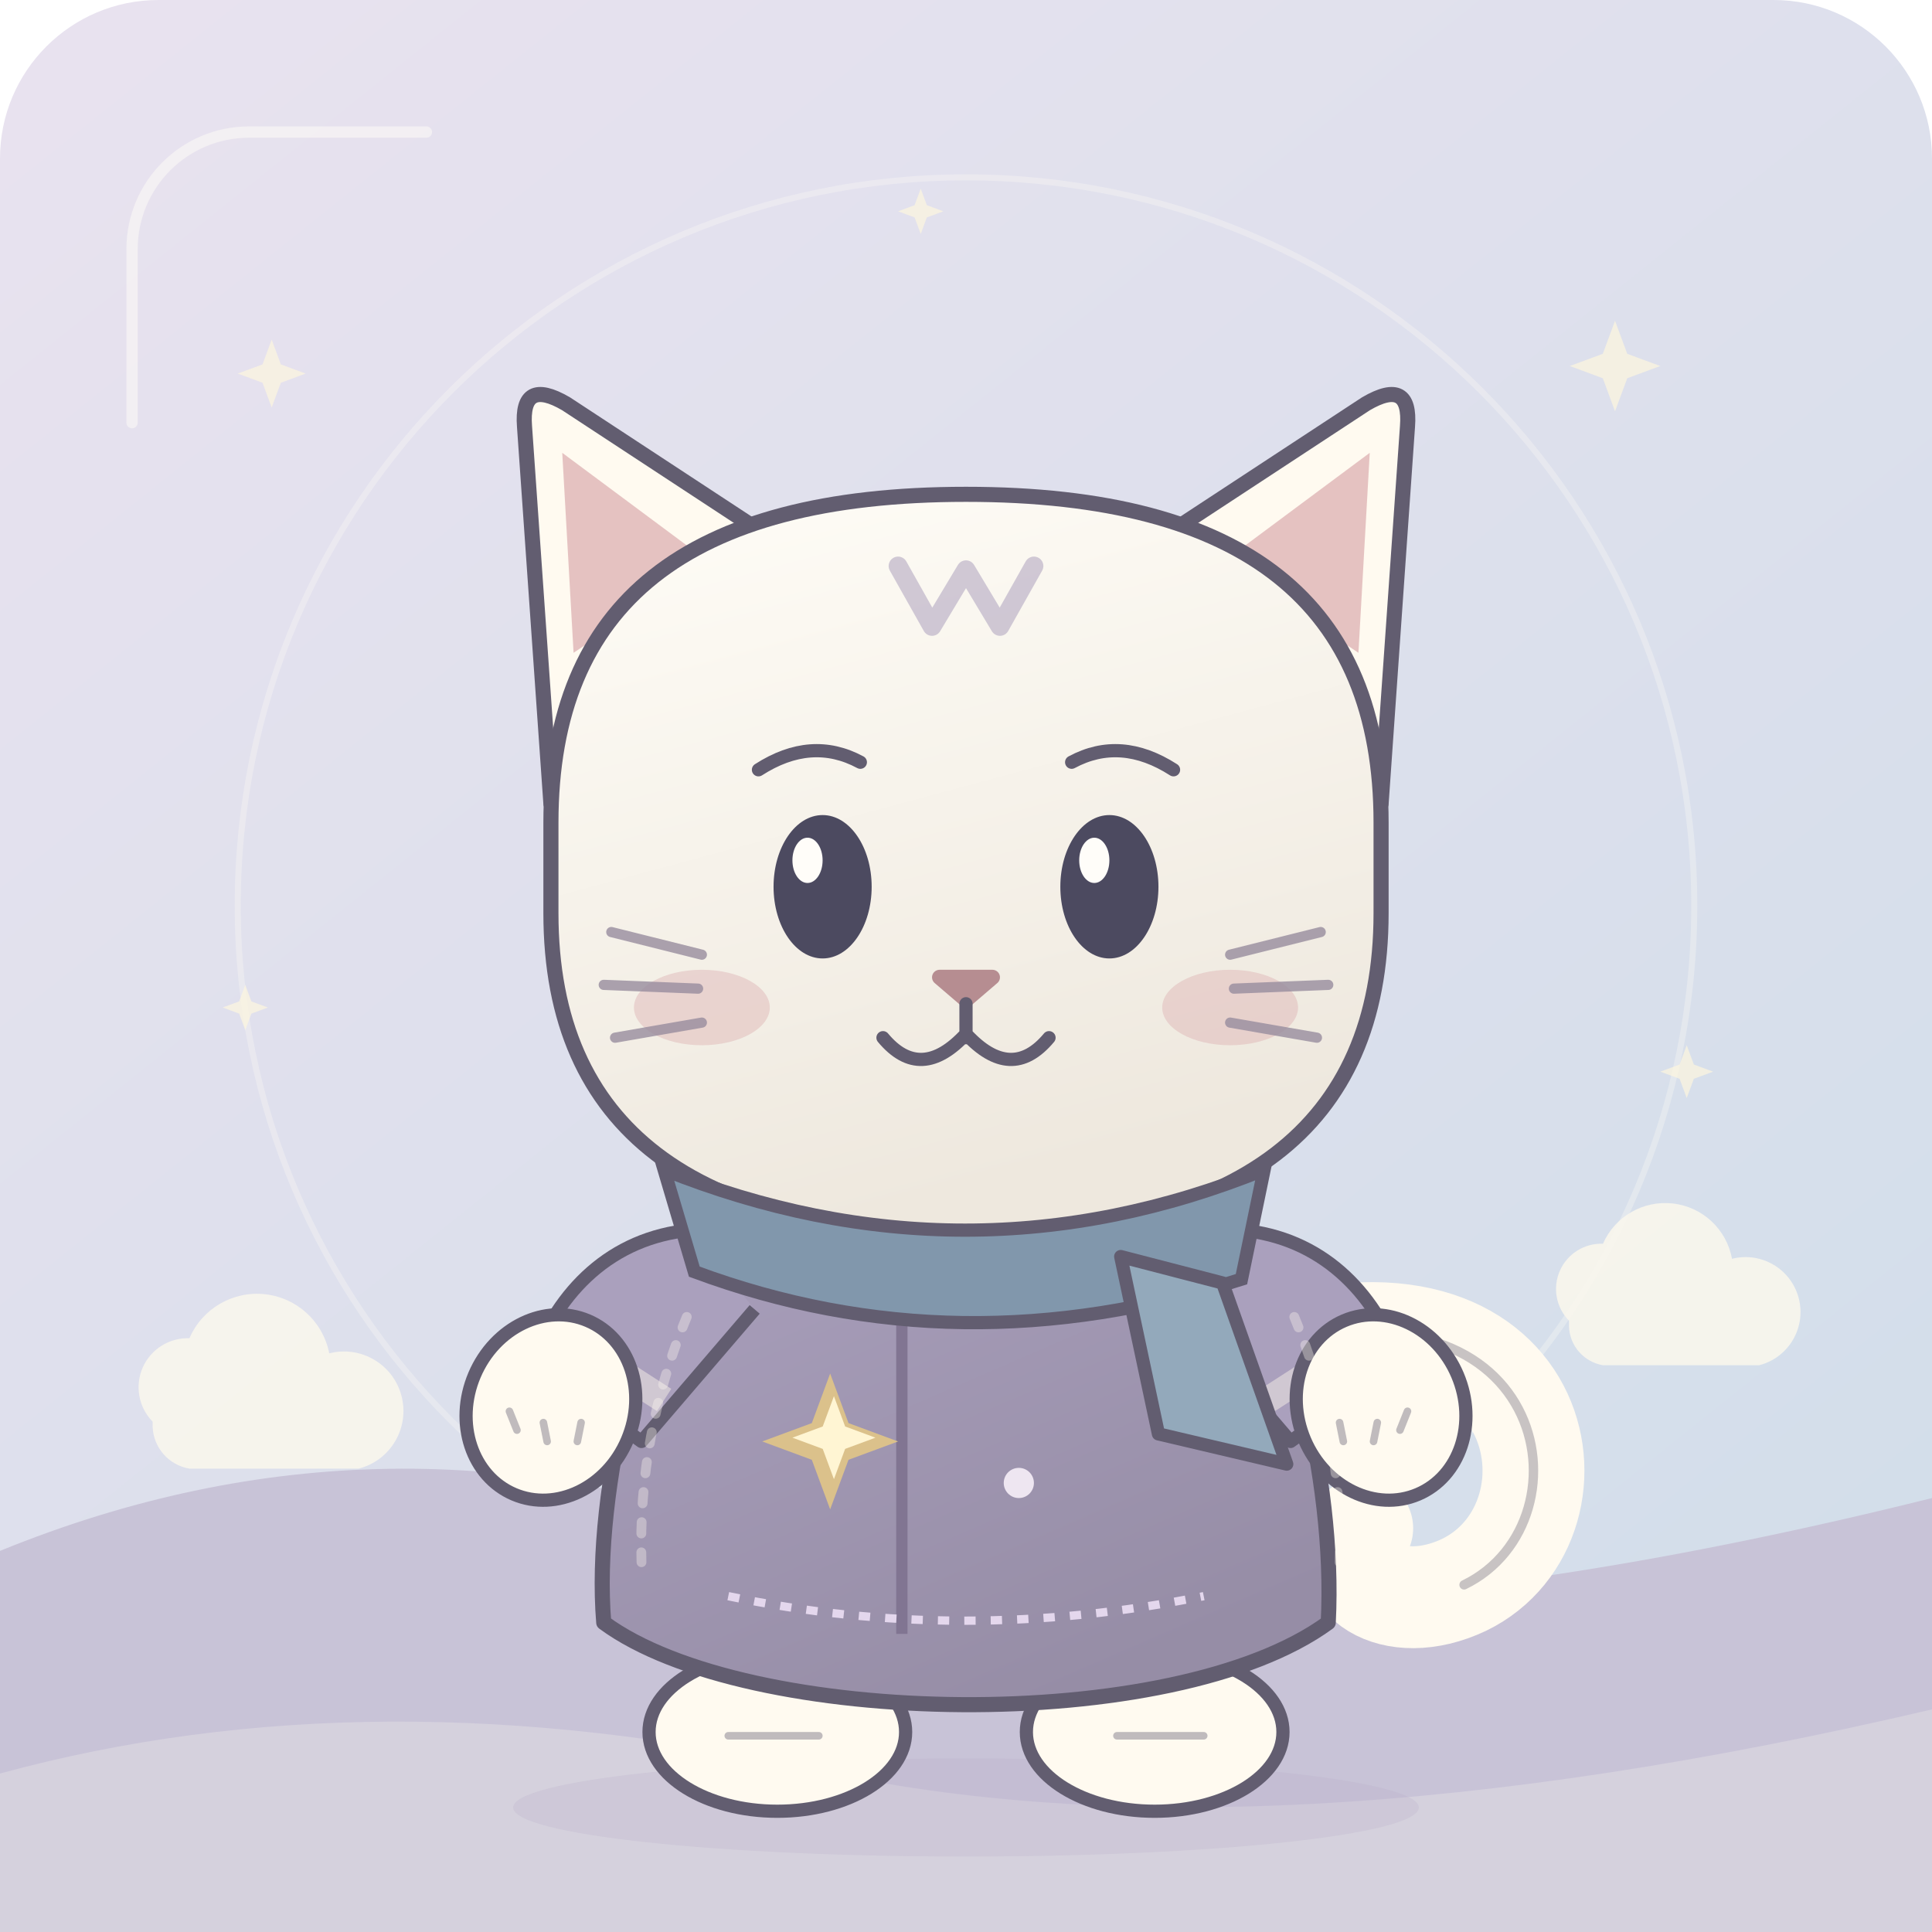
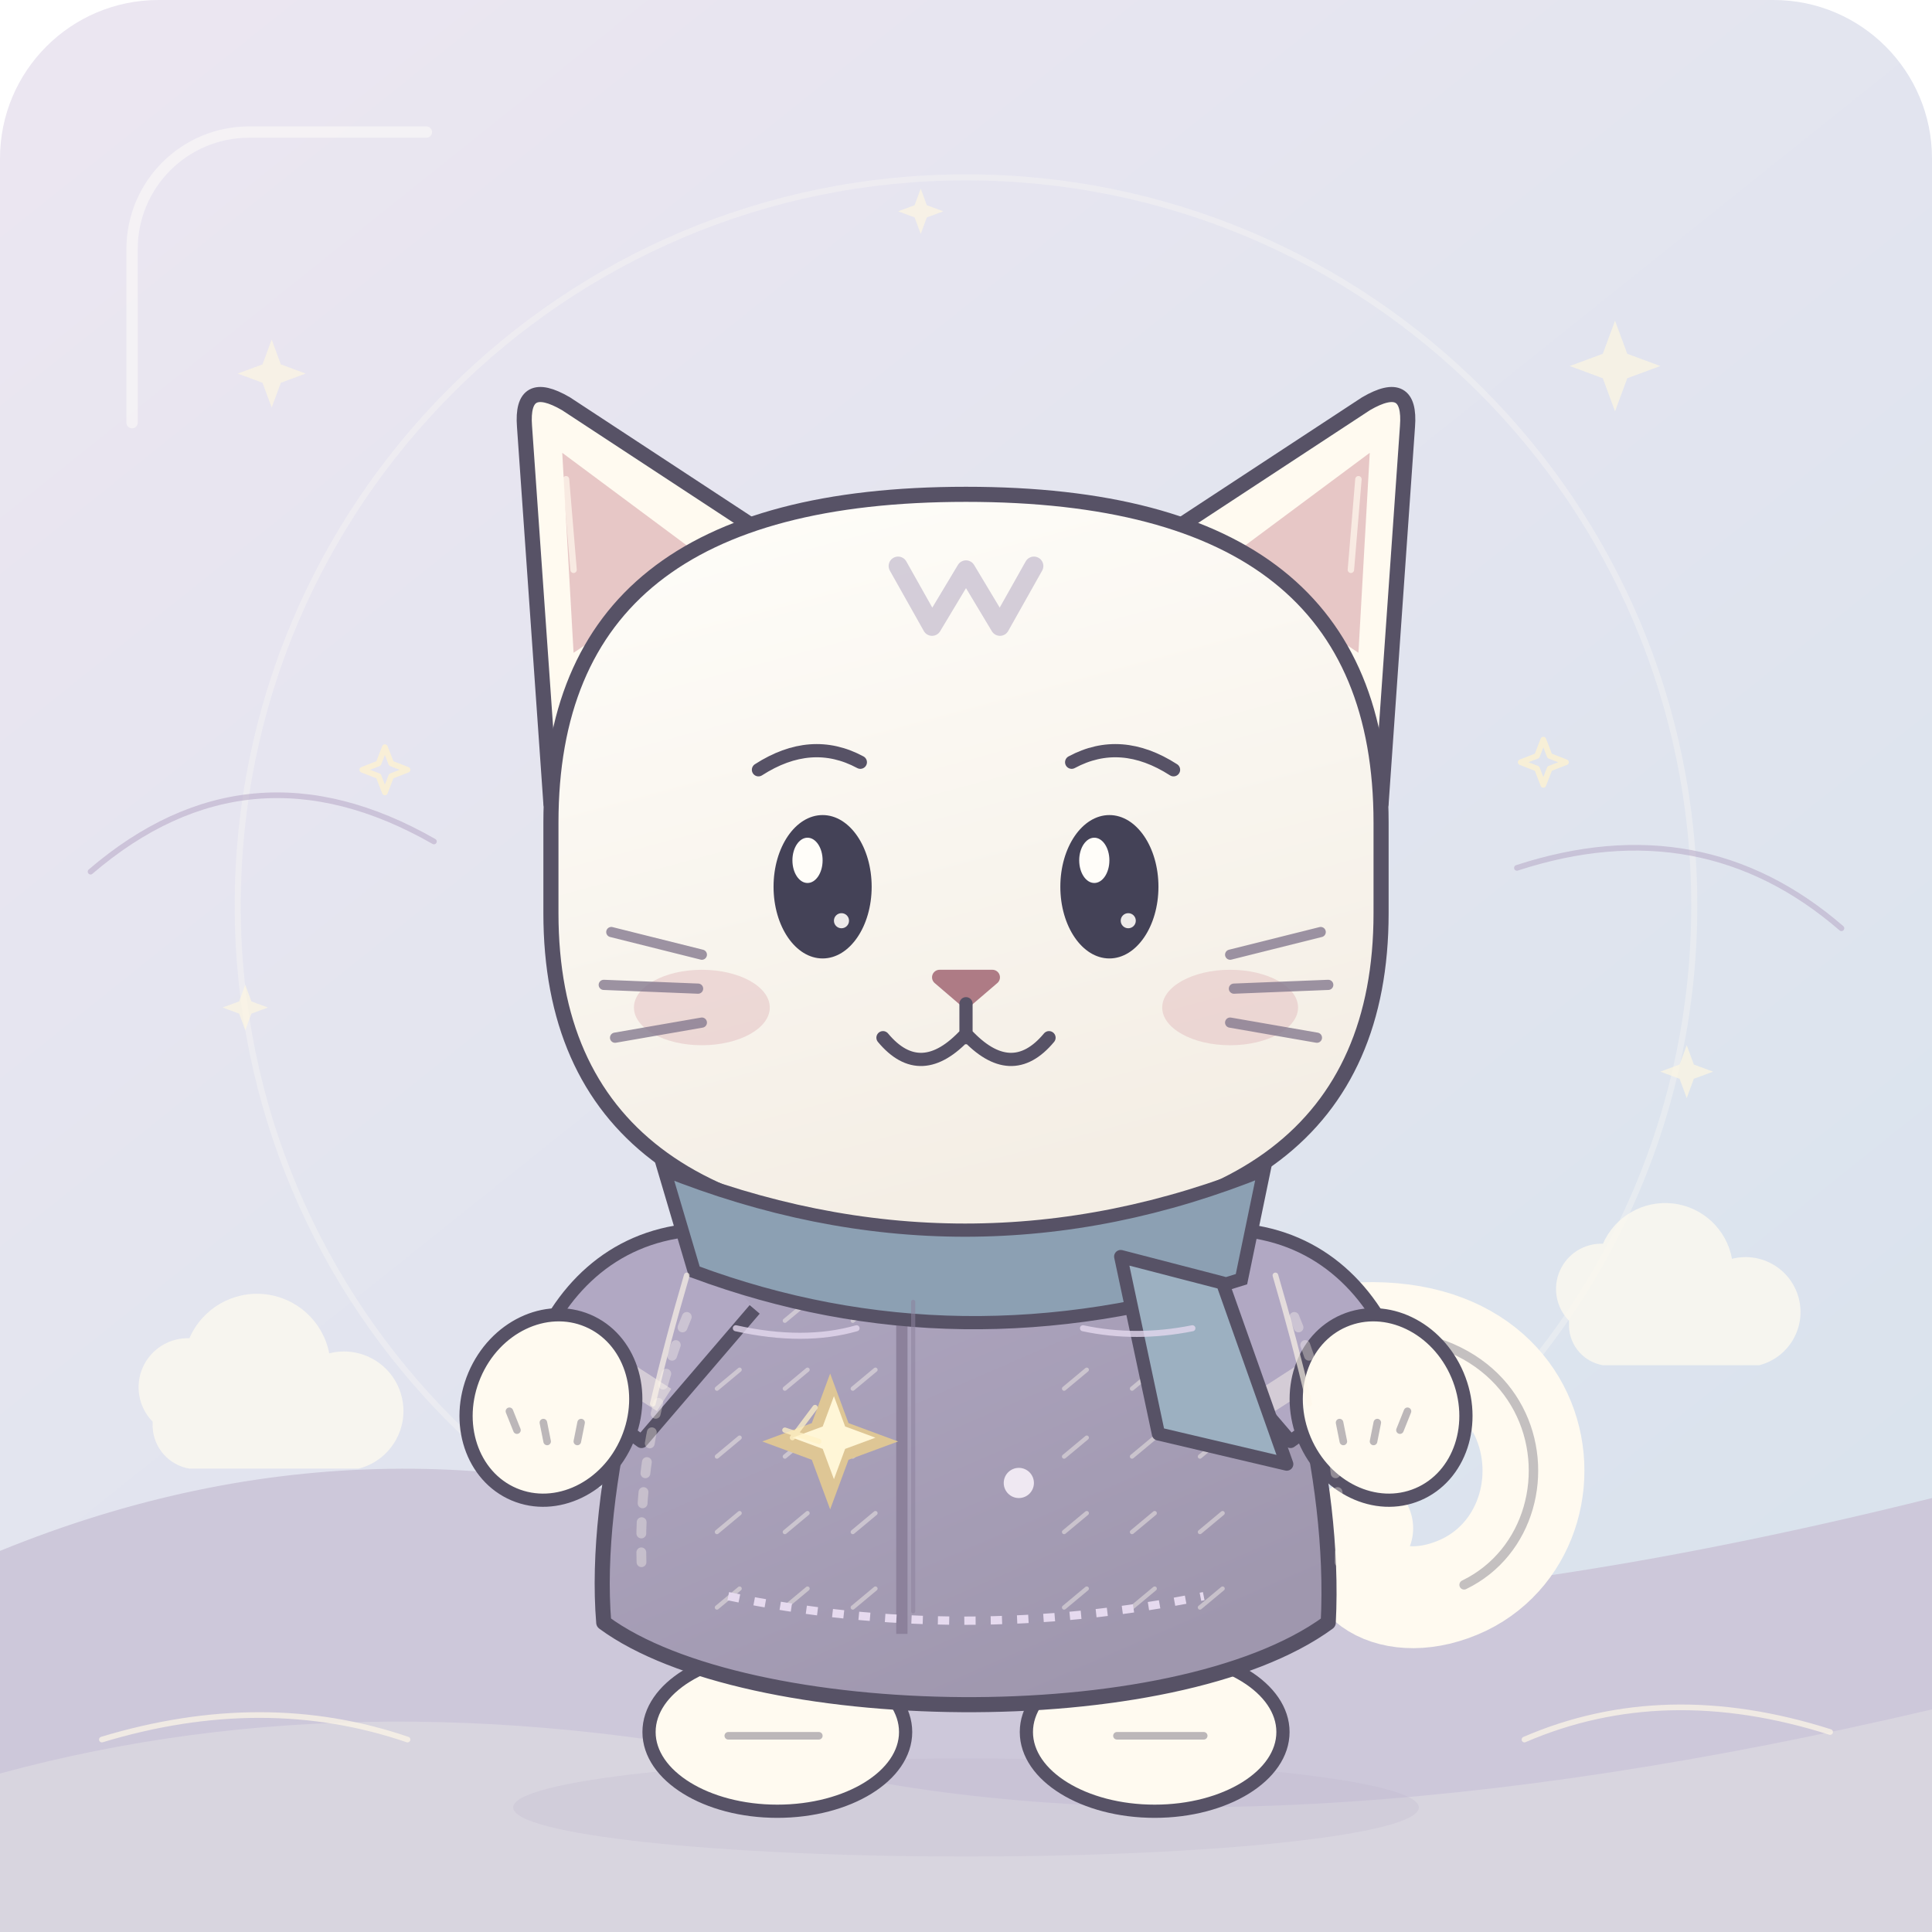
<svg xmlns="http://www.w3.org/2000/svg" width="512" height="512" viewBox="0 0 512 512" role="img" aria-labelledby="title">
  <defs>
    <linearGradient id="bg" x2=".8" y2="1">
-       <stop stop-color="#e9e2ef" />
-       <stop offset="1" stop-color="#d2deea" />
+       <stop stop-color="#ece6f1" />
+       <stop offset="1" stop-color="#d9e3ed" />
    </linearGradient>
    <linearGradient id="fur" x2=".3" y2="1">
-       <stop stop-color="#fffdf7" />
-       <stop offset="1" stop-color="#eee8de" />
+       <stop stop-color="#fffefa" />
+       <stop offset="1" stop-color="#f4eee5" />
    </linearGradient>
    <linearGradient id="shine" x2="1" y2="1">
      <stop stop-color="#fff" stop-opacity=".7" />
      <stop offset="1" stop-color="#fff" stop-opacity="0" />
    </linearGradient>
  </defs>
  <rect width="512" height="512" rx="42" fill="url(#bg)" />
  <circle cx="256" cy="240" r="193" fill="none" stroke="#fffdf6" stroke-width="1.6" opacity=".3" />
-   <path d="M72 90l2.43 6.57 6.57 2.43-6.57 2.43-2.43 6.57-2.43-6.57-6.57-2.43 6.57-2.43Z" fill="#fdf6de" opacity="0.7" />
-   <path d="M428 85l3.24 8.76 8.76 3.24-8.76 3.24-3.24 8.76-3.24-8.76-8.76-3.24 8.76-3.24Z" fill="#fdf6de" opacity="0.7" />
-   <path d="M65 261l1.62 4.38 4.38 1.62-4.38 1.62-1.62 4.38-1.62-4.38-4.38-1.62 4.38-1.62Z" fill="#fdf6de" opacity="0.7" />
-   <path d="M447 277l1.89 5.11 5.11 1.89-5.11 1.89-1.89 5.11-1.89-5.11-5.11-1.89 5.11-1.89Z" fill="#fdf6de" opacity="0.7" />
-   <path d="M66 429l2.7 7.3 7.3 2.7-7.3 2.7-2.7 7.3-2.7-7.3-7.3-2.7 7.3-2.7Z" fill="#fdf6de" opacity="0.7" />
-   <path d="M442 437l2.16 5.84 5.84 2.16-5.84 2.16-2.16 5.84-2.16-5.84-5.84-2.16 5.84-2.16Z" fill="#fdf6de" opacity="0.7" />
-   <path d="M244 50l1.62 4.38 4.38 1.62-4.38 1.62-1.62 4.38-1.62-4.38-4.38-1.62 4.38-1.62Z" fill="#fdf6de" opacity="0.7" />
-   <path d="M0 411Q103 369 207 408T512 397V512H0Z" fill="#c8c3d7" />
+   <path d="M72 90l2.43 6.57 6.57 2.43-6.57 2.43-2.43 6.57-2.43-6.57-6.57-2.43 6.57-2.43Z" fill="#fdf7e1" opacity="0.7" />
+   <path d="M428 85l3.24 8.76 8.76 3.24-8.76 3.24-3.24 8.76-3.24-8.76-8.76-3.24 8.76-3.24Z" fill="#fdf7e1" opacity="0.7" />
+   <path d="M65 261l1.62 4.38 4.38 1.62-4.38 1.62-1.62 4.38-1.62-4.38-4.38-1.62 4.38-1.62Z" fill="#fdf7e1" opacity="0.7" />
+   <path d="M447 277l1.89 5.11 5.11 1.89-5.11 1.89-1.89 5.11-1.89-5.11-5.11-1.89 5.11-1.89Z" fill="#fdf7e1" opacity="0.7" />
+   <path d="M66 429l2.7 7.3 7.3 2.7-7.3 2.7-2.7 7.3-2.7-7.3-7.3-2.7 7.3-2.7Z" fill="#fdf7e1" opacity="0.7" />
+   <path d="M442 437l2.16 5.84 5.84 2.16-5.84 2.16-2.16 5.84-2.16-5.84-5.84-2.16 5.84-2.16Z" fill="#fdf7e1" opacity="0.7" />
+   <path d="M244 50l1.62 4.38 4.38 1.62-4.38 1.62-1.62 4.38-1.62-4.38-4.38-1.62 4.38-1.62Z" fill="#fdf7e1" opacity="0.7" />
+   <path d="M0 411Q103 369 207 408T512 397V512H0Z" fill="#cdc8da" />
  <path d="M0 470Q99 443 216 469T512 453V512H0Z" fill="#fffdf4" opacity=".23" />
-   <path d="M40.45 376.75a13.0 13.0 0 0 1 9.75-22.1a19.5 19.5 0 0 1 37.05 4a15.6 15.6 0 0 1 7.8 30.55h-44.85a11.7 11.7 0 0 1-9.75-11.05Z" fill="#faf7ed" opacity=".86" />
-   <path d="M415.8 350.0a12.0 12.0 0 0 1 9.0-20.4a18.0 18.0 0 0 1 34.2 4a14.4 14.4 0 0 1 7.2 28.2h-41.4a10.8 10.8 0 0 1-9.0-10.2Z" fill="#faf7ed" opacity=".86" />
-   <ellipse cx="256" cy="479" rx="120" ry="13" fill="#b6abc7" opacity=".25" />
+   <path d="M40.45 376.75a13.0 13.0 0 0 1 9.75-22.1a19.5 19.5 0 0 1 37.05 4a15.6 15.6 0 0 1 7.8 30.55h-44.85a11.7 11.7 0 0 1-9.75-11.05Z" fill="#faf8ef" opacity=".86" />
+   <path d="M415.8 350.0a12.0 12.0 0 0 1 9.0-20.4a18.0 18.0 0 0 1 34.2 4a14.4 14.4 0 0 1 7.2 28.2h-41.4a10.8 10.8 0 0 1-9.0-10.2Z" fill="#faf8ef" opacity=".86" />
+   <g>
+     <path d="M24 231q42-36 91-8M402 230q49-16 86 16" fill="none" stroke="#b2a1c1" stroke-width="1.5" opacity="0.5" stroke-linecap="round" stroke-linejoin="round" />
+     <path d="M27 461q43-13 81 0m296 0q37-16 81-2" fill="none" stroke="#fff8e8" stroke-width="1.5" opacity="0.7" stroke-linecap="round" stroke-linejoin="round" />
+     <path d="M102 198l1.68 4.32 4.32 1.68-4.32 1.68-1.68 4.32-1.68-4.32-4.32-1.68 4.32-1.68Z" fill="none" stroke="#fff3cf" stroke-width="1.5" opacity="0.75" stroke-linecap="round" stroke-linejoin="round" />
+     <path d="M409 196l1.68 4.32 4.32 1.68-4.32 1.68-1.68 4.32-1.68-4.32-4.32-1.68 4.32-1.68Z" fill="none" stroke="#fff3cf" stroke-width="1.5" opacity="0.75" stroke-linecap="round" stroke-linejoin="round" />
+   </g>
+   <ellipse cx="256" cy="479" rx="120" ry="13" fill="#bcb2cc" opacity=".25" />
  <defs>
    <linearGradient id="coat" x2=".6" y2="1">
-       <stop stop-color="#aaa0bd" />
-       <stop offset="1" stop-color="#968da6" />
+       <stop stop-color="#b1a8c3" />
+       <stop offset="1" stop-color="#9f97ae" />
    </linearGradient>
  </defs>
  <path d="M332 359c78-26 91 44 56 61-19 9-35-2-27-15" fill="none" stroke="#fffaf0" stroke-width="27" stroke-linecap="round" />
-   <path d="M332 359c78-26 91 44 56 61" fill="none" stroke="#625d70" stroke-width="2.5" stroke-linecap="round" opacity=".35" />
-   <ellipse cx="206" cy="459" rx="34" ry="21" fill="#fffaf0" stroke="#625d70" stroke-width="3.5" />
-   <ellipse cx="306" cy="459" rx="34" ry="21" fill="#fffaf0" stroke="#625d70" stroke-width="3.5" />
-   <path d="M186 314c-15 29-29 80-26 116 38 28 151 30 192 0 2-39-11-86-27-116Z" fill="url(#coat)" stroke="#625d70" stroke-width="4" stroke-linejoin="round" />
-   <path d="M183 326c-21 2-35 16-42 35l29 21 30-35m129-21c21 2 35 16 42 35l-29 21-30-35" fill="#aaa0bd" stroke="#625d70" stroke-width="3.5" stroke-linejoin="round" />
-   <path d="m145 351 31 20m160 0 31-20" stroke="#fff8ec" stroke-width="7" opacity=".45" />
-   <ellipse cx="146" cy="373" rx="22" ry="25" transform="rotate(23 146 373)" fill="#fffaf0" stroke="#625d70" stroke-width="3.5" />
-   <ellipse cx="366" cy="373" rx="22" ry="25" transform="rotate(-23 366 373)" fill="#fffaf0" stroke="#625d70" stroke-width="3.5" />
-   <path d="m135 374 2 5m7-2 1 5m9-5-1 5m202-5 1 5m9-5-1 5m9-8-2 5M193 460h24m79 0h23" stroke="#625d70" stroke-width="2" opacity=".4" stroke-linecap="round" />
+   <path d="M332 359c78-26 91 44 56 61" fill="none" stroke="#575266" stroke-width="2.5" stroke-linecap="round" opacity=".35" />
+   <ellipse cx="206" cy="459" rx="34" ry="21" fill="#fffaf0" stroke="#575266" stroke-width="3.5" />
+   <ellipse cx="306" cy="459" rx="34" ry="21" fill="#fffaf0" stroke="#575266" stroke-width="3.5" />
+   <path d="M186 314c-15 29-29 80-26 116 38 28 151 30 192 0 2-39-11-86-27-116Z" fill="url(#coat)" stroke="#575266" stroke-width="4" stroke-linejoin="round" />
+   <defs>
+     <clipPath id="fabric-panel">
+       <path d="M186 314c-15 29-29 80-26 116 38 28 151 30 192 0 2-39-11-86-27-116Z" />
+     </clipPath>
+   </defs>
+   <g clip-path="url(#fabric-panel)">
+     <path d="M190 350l6-5" fill="none" stroke="#fffaf0" stroke-width="1.15" opacity="0.42" stroke-linecap="round" stroke-linejoin="round" />
+     <path d="M190 368l6-5" fill="none" stroke="#fffaf0" stroke-width="1.15" opacity="0.42" stroke-linecap="round" stroke-linejoin="round" />
+     <path d="M190 386l6-5" fill="none" stroke="#fffaf0" stroke-width="1.15" opacity="0.42" stroke-linecap="round" stroke-linejoin="round" />
+     <path d="M190 406l6-5" fill="none" stroke="#fffaf0" stroke-width="1.15" opacity="0.42" stroke-linecap="round" stroke-linejoin="round" />
+     <path d="M190 426l6-5" fill="none" stroke="#fffaf0" stroke-width="1.15" opacity="0.42" stroke-linecap="round" stroke-linejoin="round" />
+     <path d="M208 350l6-5" fill="none" stroke="#fffaf0" stroke-width="1.15" opacity="0.42" stroke-linecap="round" stroke-linejoin="round" />
+     <path d="M208 368l6-5" fill="none" stroke="#fffaf0" stroke-width="1.15" opacity="0.42" stroke-linecap="round" stroke-linejoin="round" />
+     <path d="M208 386l6-5" fill="none" stroke="#fffaf0" stroke-width="1.15" opacity="0.42" stroke-linecap="round" stroke-linejoin="round" />
+     <path d="M208 406l6-5" fill="none" stroke="#fffaf0" stroke-width="1.15" opacity="0.42" stroke-linecap="round" stroke-linejoin="round" />
+     <path d="M208 426l6-5" fill="none" stroke="#fffaf0" stroke-width="1.15" opacity="0.42" stroke-linecap="round" stroke-linejoin="round" />
+     <path d="M226 350l6-5" fill="none" stroke="#fffaf0" stroke-width="1.15" opacity="0.42" stroke-linecap="round" stroke-linejoin="round" />
+     <path d="M226 368l6-5" fill="none" stroke="#fffaf0" stroke-width="1.15" opacity="0.42" stroke-linecap="round" stroke-linejoin="round" />
+     <path d="M226 386l6-5" fill="none" stroke="#fffaf0" stroke-width="1.15" opacity="0.42" stroke-linecap="round" stroke-linejoin="round" />
+     <path d="M226 406l6-5" fill="none" stroke="#fffaf0" stroke-width="1.15" opacity="0.42" stroke-linecap="round" stroke-linejoin="round" />
+     <path d="M226 426l6-5" fill="none" stroke="#fffaf0" stroke-width="1.15" opacity="0.42" stroke-linecap="round" stroke-linejoin="round" />
+     <path d="M282 350l6-5" fill="none" stroke="#fffaf0" stroke-width="1.15" opacity="0.42" stroke-linecap="round" stroke-linejoin="round" />
+     <path d="M282 368l6-5" fill="none" stroke="#fffaf0" stroke-width="1.15" opacity="0.42" stroke-linecap="round" stroke-linejoin="round" />
+     <path d="M282 386l6-5" fill="none" stroke="#fffaf0" stroke-width="1.15" opacity="0.42" stroke-linecap="round" stroke-linejoin="round" />
+     <path d="M282 406l6-5" fill="none" stroke="#fffaf0" stroke-width="1.15" opacity="0.42" stroke-linecap="round" stroke-linejoin="round" />
+     <path d="M282 426l6-5" fill="none" stroke="#fffaf0" stroke-width="1.15" opacity="0.42" stroke-linecap="round" stroke-linejoin="round" />
+     <path d="M300 350l6-5" fill="none" stroke="#fffaf0" stroke-width="1.15" opacity="0.42" stroke-linecap="round" stroke-linejoin="round" />
+     <path d="M300 368l6-5" fill="none" stroke="#fffaf0" stroke-width="1.15" opacity="0.42" stroke-linecap="round" stroke-linejoin="round" />
+     <path d="M300 386l6-5" fill="none" stroke="#fffaf0" stroke-width="1.15" opacity="0.42" stroke-linecap="round" stroke-linejoin="round" />
+     <path d="M300 406l6-5" fill="none" stroke="#fffaf0" stroke-width="1.15" opacity="0.42" stroke-linecap="round" stroke-linejoin="round" />
+     <path d="M300 426l6-5" fill="none" stroke="#fffaf0" stroke-width="1.15" opacity="0.42" stroke-linecap="round" stroke-linejoin="round" />
+     <path d="M318 350l6-5" fill="none" stroke="#fffaf0" stroke-width="1.15" opacity="0.42" stroke-linecap="round" stroke-linejoin="round" />
+     <path d="M318 368l6-5" fill="none" stroke="#fffaf0" stroke-width="1.15" opacity="0.42" stroke-linecap="round" stroke-linejoin="round" />
+     <path d="M318 386l6-5" fill="none" stroke="#fffaf0" stroke-width="1.15" opacity="0.42" stroke-linecap="round" stroke-linejoin="round" />
+     <path d="M318 406l6-5" fill="none" stroke="#fffaf0" stroke-width="1.15" opacity="0.42" stroke-linecap="round" stroke-linejoin="round" />
+     <path d="M318 426l6-5" fill="none" stroke="#fffaf0" stroke-width="1.15" opacity="0.42" stroke-linecap="round" stroke-linejoin="round" />
+   </g>
+   <path d="M183 326c-21 2-35 16-42 35l29 21 30-35m129-21c21 2 35 16 42 35l-29 21-30-35" fill="#b1a8c3" stroke="#575266" stroke-width="3.5" stroke-linejoin="round" />
+   <path d="m145 351 31 20m160 0 31-20" stroke="#fff9ee" stroke-width="7" opacity=".45" />
+   <ellipse cx="146" cy="373" rx="22" ry="25" transform="rotate(23 146 373)" fill="#fffaf0" stroke="#575266" stroke-width="3.5" />
+   <ellipse cx="366" cy="373" rx="22" ry="25" transform="rotate(-23 366 373)" fill="#fffaf0" stroke="#575266" stroke-width="3.5" />
+   <path d="m135 374 2 5m7-2 1 5m9-5-1 5m202-5 1 5m9-5-1 5m9-8-2 5M193 460h24m79 0h23" stroke="#575266" stroke-width="2" opacity=".4" stroke-linecap="round" />
  <path d="M182 349q-13 31-12 65m173-65q13 31 12 65" fill="none" stroke="#fffaf0" stroke-width="2.6" opacity=".35" stroke-dasharray="3 5" stroke-linecap="round" />
-   <path d="M239 339v94" stroke="#817592" stroke-width="3" />
-   <circle cx="270" cy="393" r="4" fill="#eee6f1" />
-   <path d="M220 364l4.86 13.14 13.14 4.86-13.14 4.86-4.86 13.14-4.86-13.14-13.14-4.86 13.14-4.86Z" fill="#dbc18b" opacity="1" />
-   <path d="M146 213 139 113q-1-13 11-6l64 42Z" fill="#fffaf0" stroke="#625d70" stroke-width="4" stroke-linejoin="round" />
-   <path d="m298 149 64-42q12-7 11 6l-7 100Z" fill="#fffaf0" stroke="#625d70" stroke-width="4" stroke-linejoin="round" />
-   <path d="m152 173-3-53 39 29Z" fill="#d9a9ac" opacity=".68" />
-   <path d="m324 149 39-29-3 53Z" fill="#d9a9ac" opacity=".68" />
-   <path d="M146 218c0-58 36-87 110-87s110 29 110 87v24c0 57-38 85-110 85s-110-28-110-85Z" fill="url(#fur)" stroke="#625d70" stroke-width="4" />
-   <path d="m238 150 9 16 9-15 9 15 9-16" fill="none" stroke="#b8aec5" stroke-width="5" stroke-linecap="round" stroke-linejoin="round" opacity=".65" />
-   <path d="M201 204q14-9 27-2m56 0q13-7 27 2" fill="none" stroke="#625d70" stroke-width="3.5" stroke-linecap="round" />
-   <ellipse cx="218" cy="235" rx="13" ry="19" fill="#4c4a60" />
-   <ellipse cx="294" cy="235" rx="13" ry="19" fill="#4c4a60" />
+   <path d="M239 339v94" stroke="#8c819b" stroke-width="3" />
+   <circle cx="270" cy="393" r="4" fill="#efe8f2" />
+   <path d="M220 364l4.86 13.14 13.14 4.86-13.14 4.86-4.86 13.14-4.86-13.14-13.14-4.86 13.14-4.86Z" fill="#dec695" opacity="1" />
+   <path d="M146 213 139 113q-1-13 11-6l64 42Z" fill="#fffaf0" stroke="#575266" stroke-width="4" stroke-linejoin="round" />
+   <path d="m298 149 64-42q12-7 11 6l-7 100Z" fill="#fffaf0" stroke="#575266" stroke-width="4" stroke-linejoin="round" />
+   <path d="m152 173-3-53 39 29Z" fill="#dcb0b3" opacity=".68" />
+   <path d="m324 149 39-29-3 53Z" fill="#dcb0b3" opacity=".68" />
+   <path d="M146 218c0-58 36-87 110-87s110 29 110 87v24c0 57-38 85-110 85s-110-28-110-85Z" fill="url(#fur)" stroke="#575266" stroke-width="4" />
+   <path d="m238 150 9 16 9-15 9 15 9-16" fill="none" stroke="#beb5ca" stroke-width="5" stroke-linecap="round" stroke-linejoin="round" opacity=".65" />
+   <path d="M201 204q14-9 27-2m56 0q13-7 27 2" fill="none" stroke="#575266" stroke-width="3.5" stroke-linecap="round" />
+   <ellipse cx="218" cy="235" rx="13" ry="19" fill="#444257" />
+   <ellipse cx="294" cy="235" rx="13" ry="19" fill="#444257" />
  <ellipse cx="214" cy="228" rx="4" ry="6" fill="#fffdf9" />
  <ellipse cx="290" cy="228" rx="4" ry="6" fill="#fffdf9" />
-   <ellipse cx="186" cy="267" rx="18" ry="10" fill="#d9a9ac" opacity=".4" />
-   <ellipse cx="326" cy="267" rx="18" ry="10" fill="#d9a9ac" opacity=".4" />
-   <path d="m249 259 7 6 7-6Z" fill="#b68d91" stroke="#b68d91" stroke-width="4" stroke-linejoin="round" />
-   <path d="M256 266v9m0-1q-12 13-22 1m22-1q12 13 22 1" fill="none" stroke="#625d70" stroke-width="3.5" stroke-linecap="round" />
-   <path d="m162 247 24 6m-26 8 25 1m-22 13 23-4m164-24-24 6m26 8-25 1m22 13-23-4" stroke="#978c9e" stroke-width="2.7" stroke-linecap="round" opacity=".8" />
-   <path d="M176 310q80 32 159 0l-6 29q-75 24-145-2Z" fill="#8197ac" stroke="#625d70" stroke-width="3.5" />
-   <path d="m297 333 27 7 17 48-34-8Z" fill="#93a9bb" stroke="#625d70" stroke-width="3.5" stroke-linejoin="round" />
-   <path d="M193 423q62 13 126 0" fill="none" stroke="#e4d7ed" stroke-width="2.2" stroke-dasharray="3 4" />
-   <path d="M221 370l2.97 8.03 8.03 2.97-8.03 2.97-2.97 8.03-2.97-8.03-8.03-2.97 8.03-2.97Z" fill="#fff5d3" opacity="1" />
-   <path d="M35 112V66a31 31 0 0 1 31-31h47" fill="none" stroke="#fffdf7" stroke-width="3" opacity=".5" stroke-linecap="round" />
+   <ellipse cx="186" cy="267" rx="18" ry="10" fill="#dcb0b3" opacity=".4" />
+   <ellipse cx="326" cy="267" rx="18" ry="10" fill="#dcb0b3" opacity=".4" />
+   <path d="m249 259 7 6 7-6Z" fill="#ae7b85" stroke="#ae7b85" stroke-width="4" stroke-linejoin="round" />
+   <path d="M256 266v9m0-1q-12 13-22 1m22-1q12 13 22 1" fill="none" stroke="#575266" stroke-width="3.5" stroke-linecap="round" />
+   <path d="m162 247 24 6m-26 8 25 1m-22 13 23-4m164-24-24 6m26 8-25 1m22 13-23-4" stroke="#85798e" stroke-width="2.7" stroke-linecap="round" opacity=".8" />
+   <path d="M176 310q80 32 159 0l-6 29q-75 24-145-2Z" fill="#8ca0b3" stroke="#575266" stroke-width="3.5" />
+   <path d="m297 333 27 7 17 48-34-8Z" fill="#9cb0c1" stroke="#575266" stroke-width="3.5" stroke-linejoin="round" />
+   <path d="M193 423q62 13 126 0" fill="none" stroke="#e6daef" stroke-width="2.2" stroke-dasharray="3 4" />
+   <path d="M221 370l2.97 8.03 8.03 2.97-8.03 2.97-2.97 8.03-2.97-8.03-8.03-2.97 8.03-2.97Z" fill="#fff6d7" opacity="1" />
+   <g>
+     <path d="m150 127 2 24m208-24-2 24" fill="none" stroke="#fff8ed" stroke-width="1.7" opacity="0.72" stroke-linecap="round" stroke-linejoin="round" />
+     <circle cx="223" cy="244" r="2" fill="#fffdf8" opacity="0.9" />
+     <circle cx="299" cy="244" r="2" fill="#fffdf8" opacity="0.9" />
+     <path d="M182 338q-5 17-9 34m165-34q5 17 9 34" fill="none" stroke="#fff8ea" stroke-width="1.5" opacity="0.65" stroke-linecap="round" stroke-linejoin="round" />
+   </g>
+   <g>
+     <path d="M195 352q18 4 32 0m60 0q14 3 29 0" fill="none" stroke="#e4d8ee" stroke-width="1.6" opacity="0.8" stroke-linecap="round" stroke-linejoin="round" />
+     <path d="M242 345v82" fill="none" stroke="#8d819d" stroke-width="1.1" opacity="0.55" stroke-linecap="round" stroke-linejoin="round" />
+     <path d="m210 381 6-8m-8 6 9 3" fill="none" stroke="#fff1c7" stroke-width="1.4" opacity="0.75" stroke-linecap="round" stroke-linejoin="round" />
+   </g>
+   <path d="M35 112V66a31 31 0 0 1 31-31h47" fill="none" stroke="#fffefa" stroke-width="3" opacity=".5" stroke-linecap="round" />
</svg>
